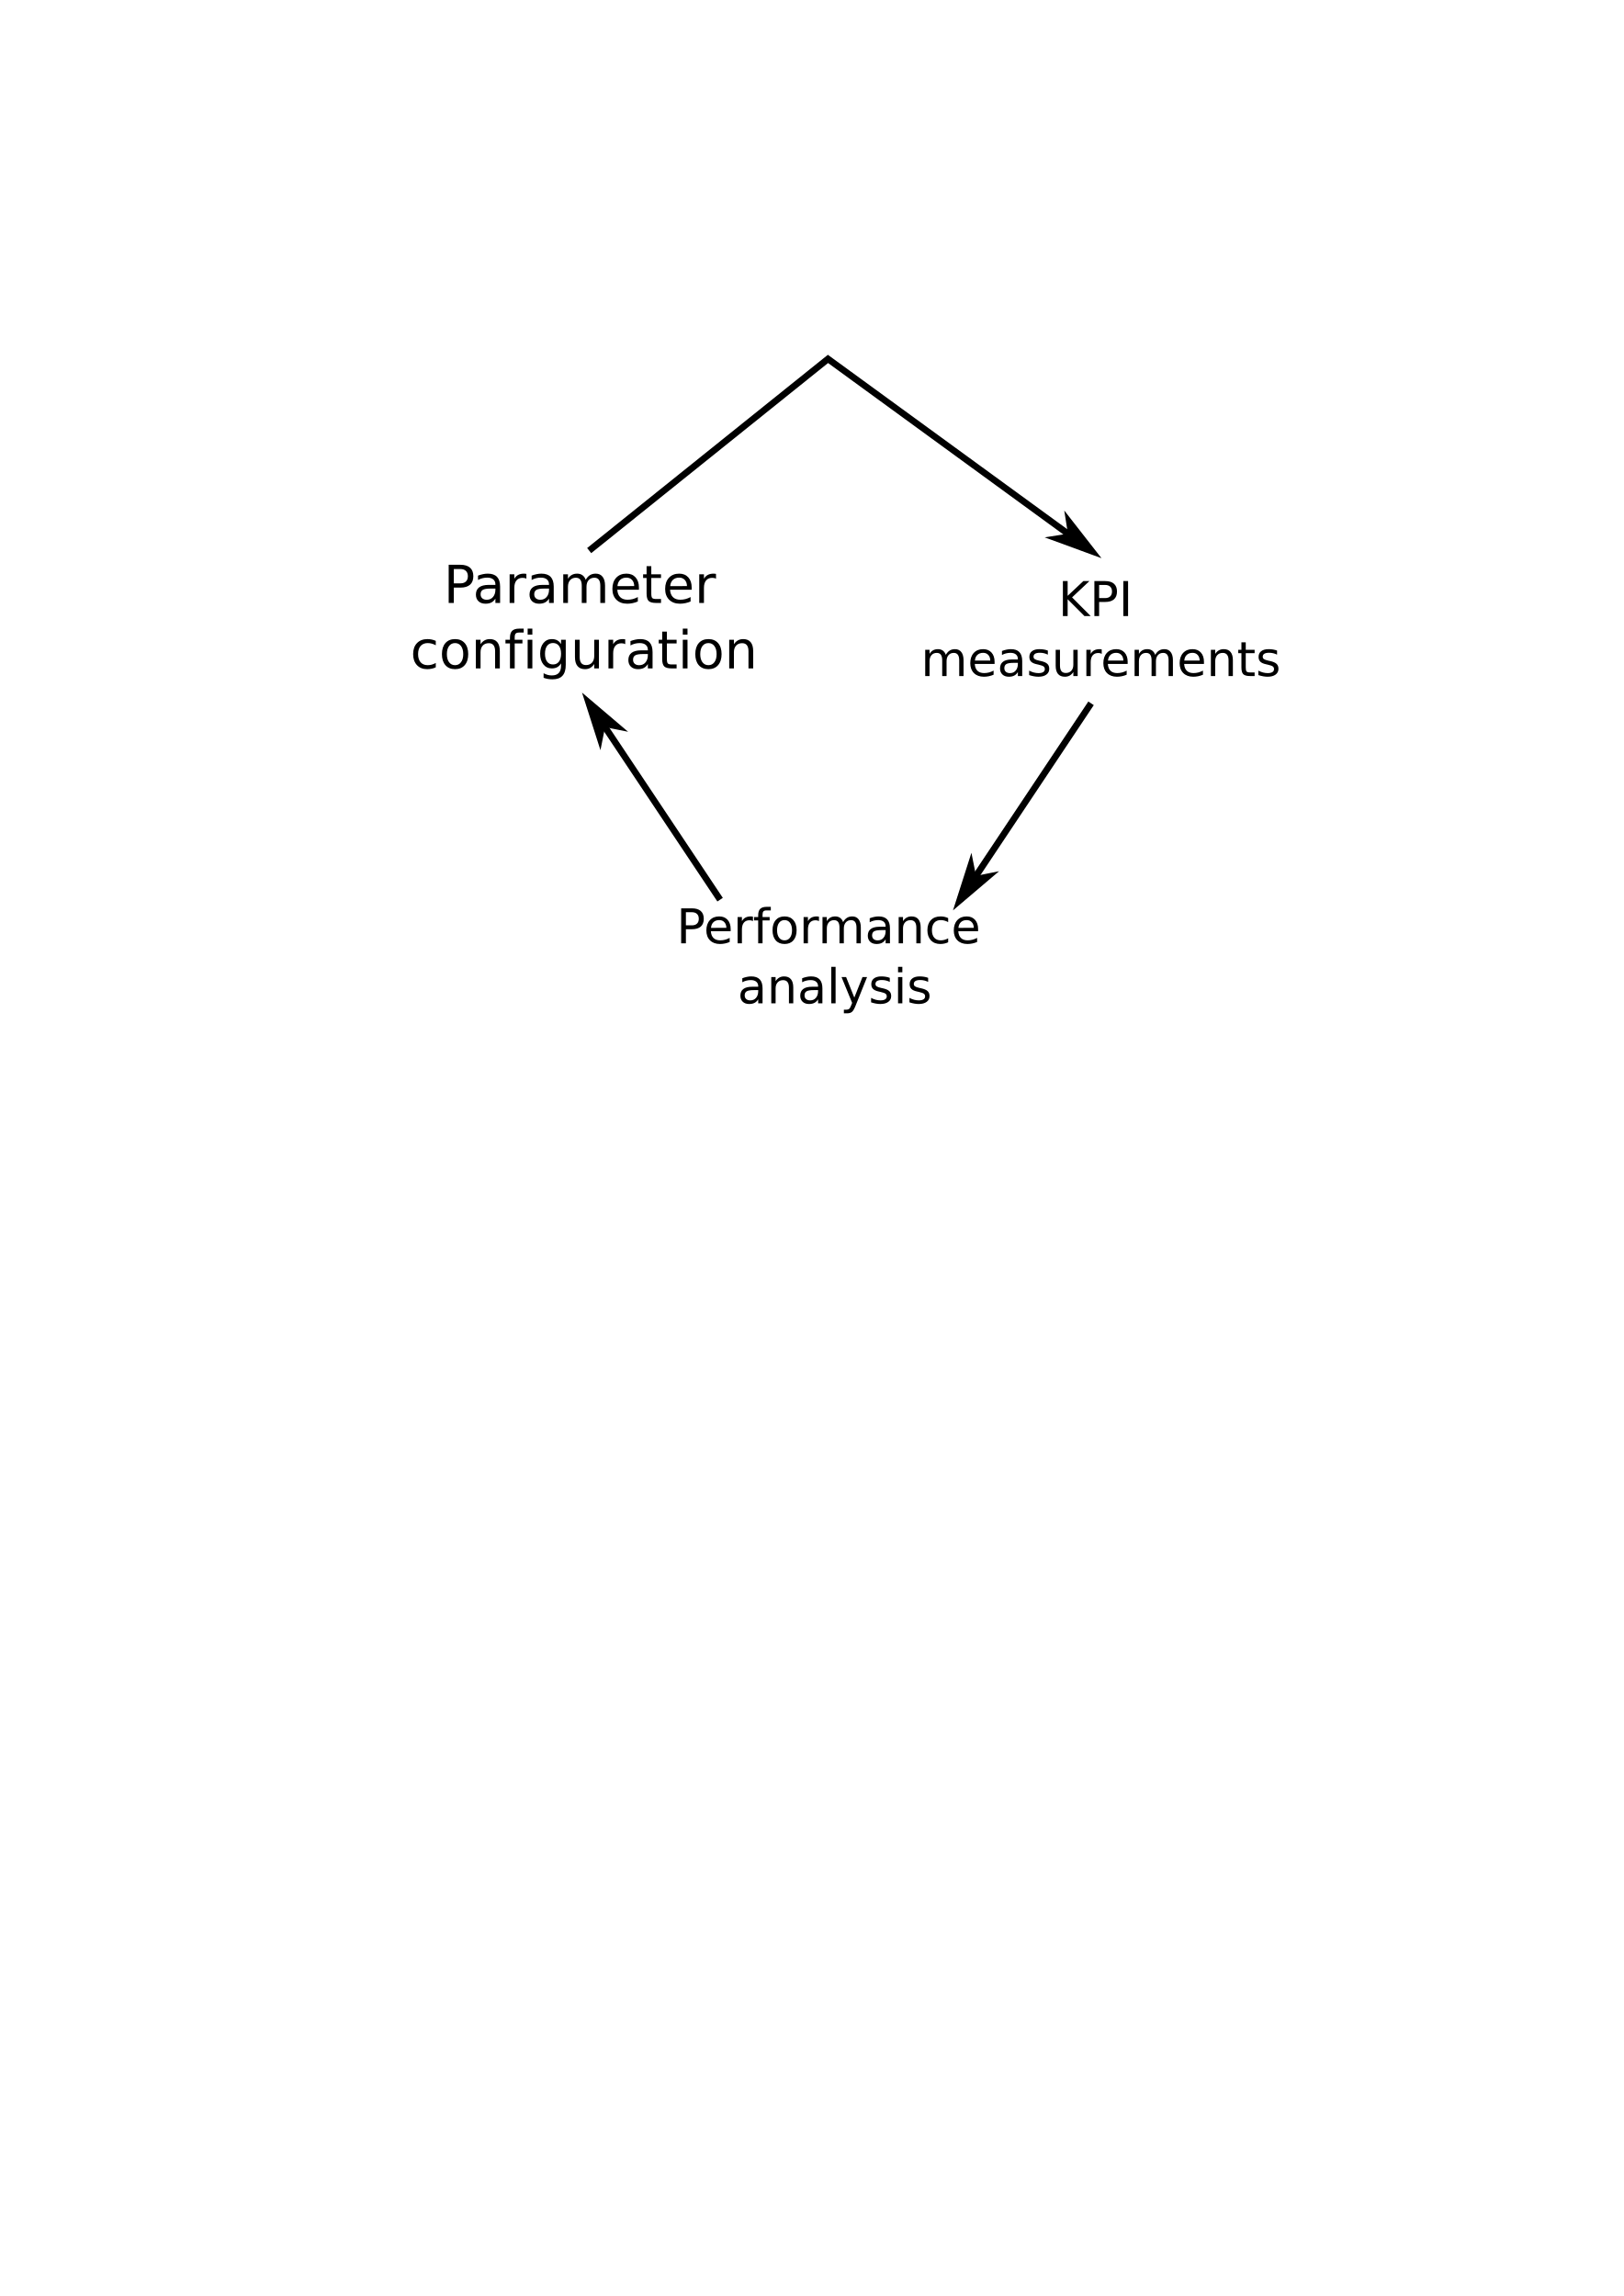
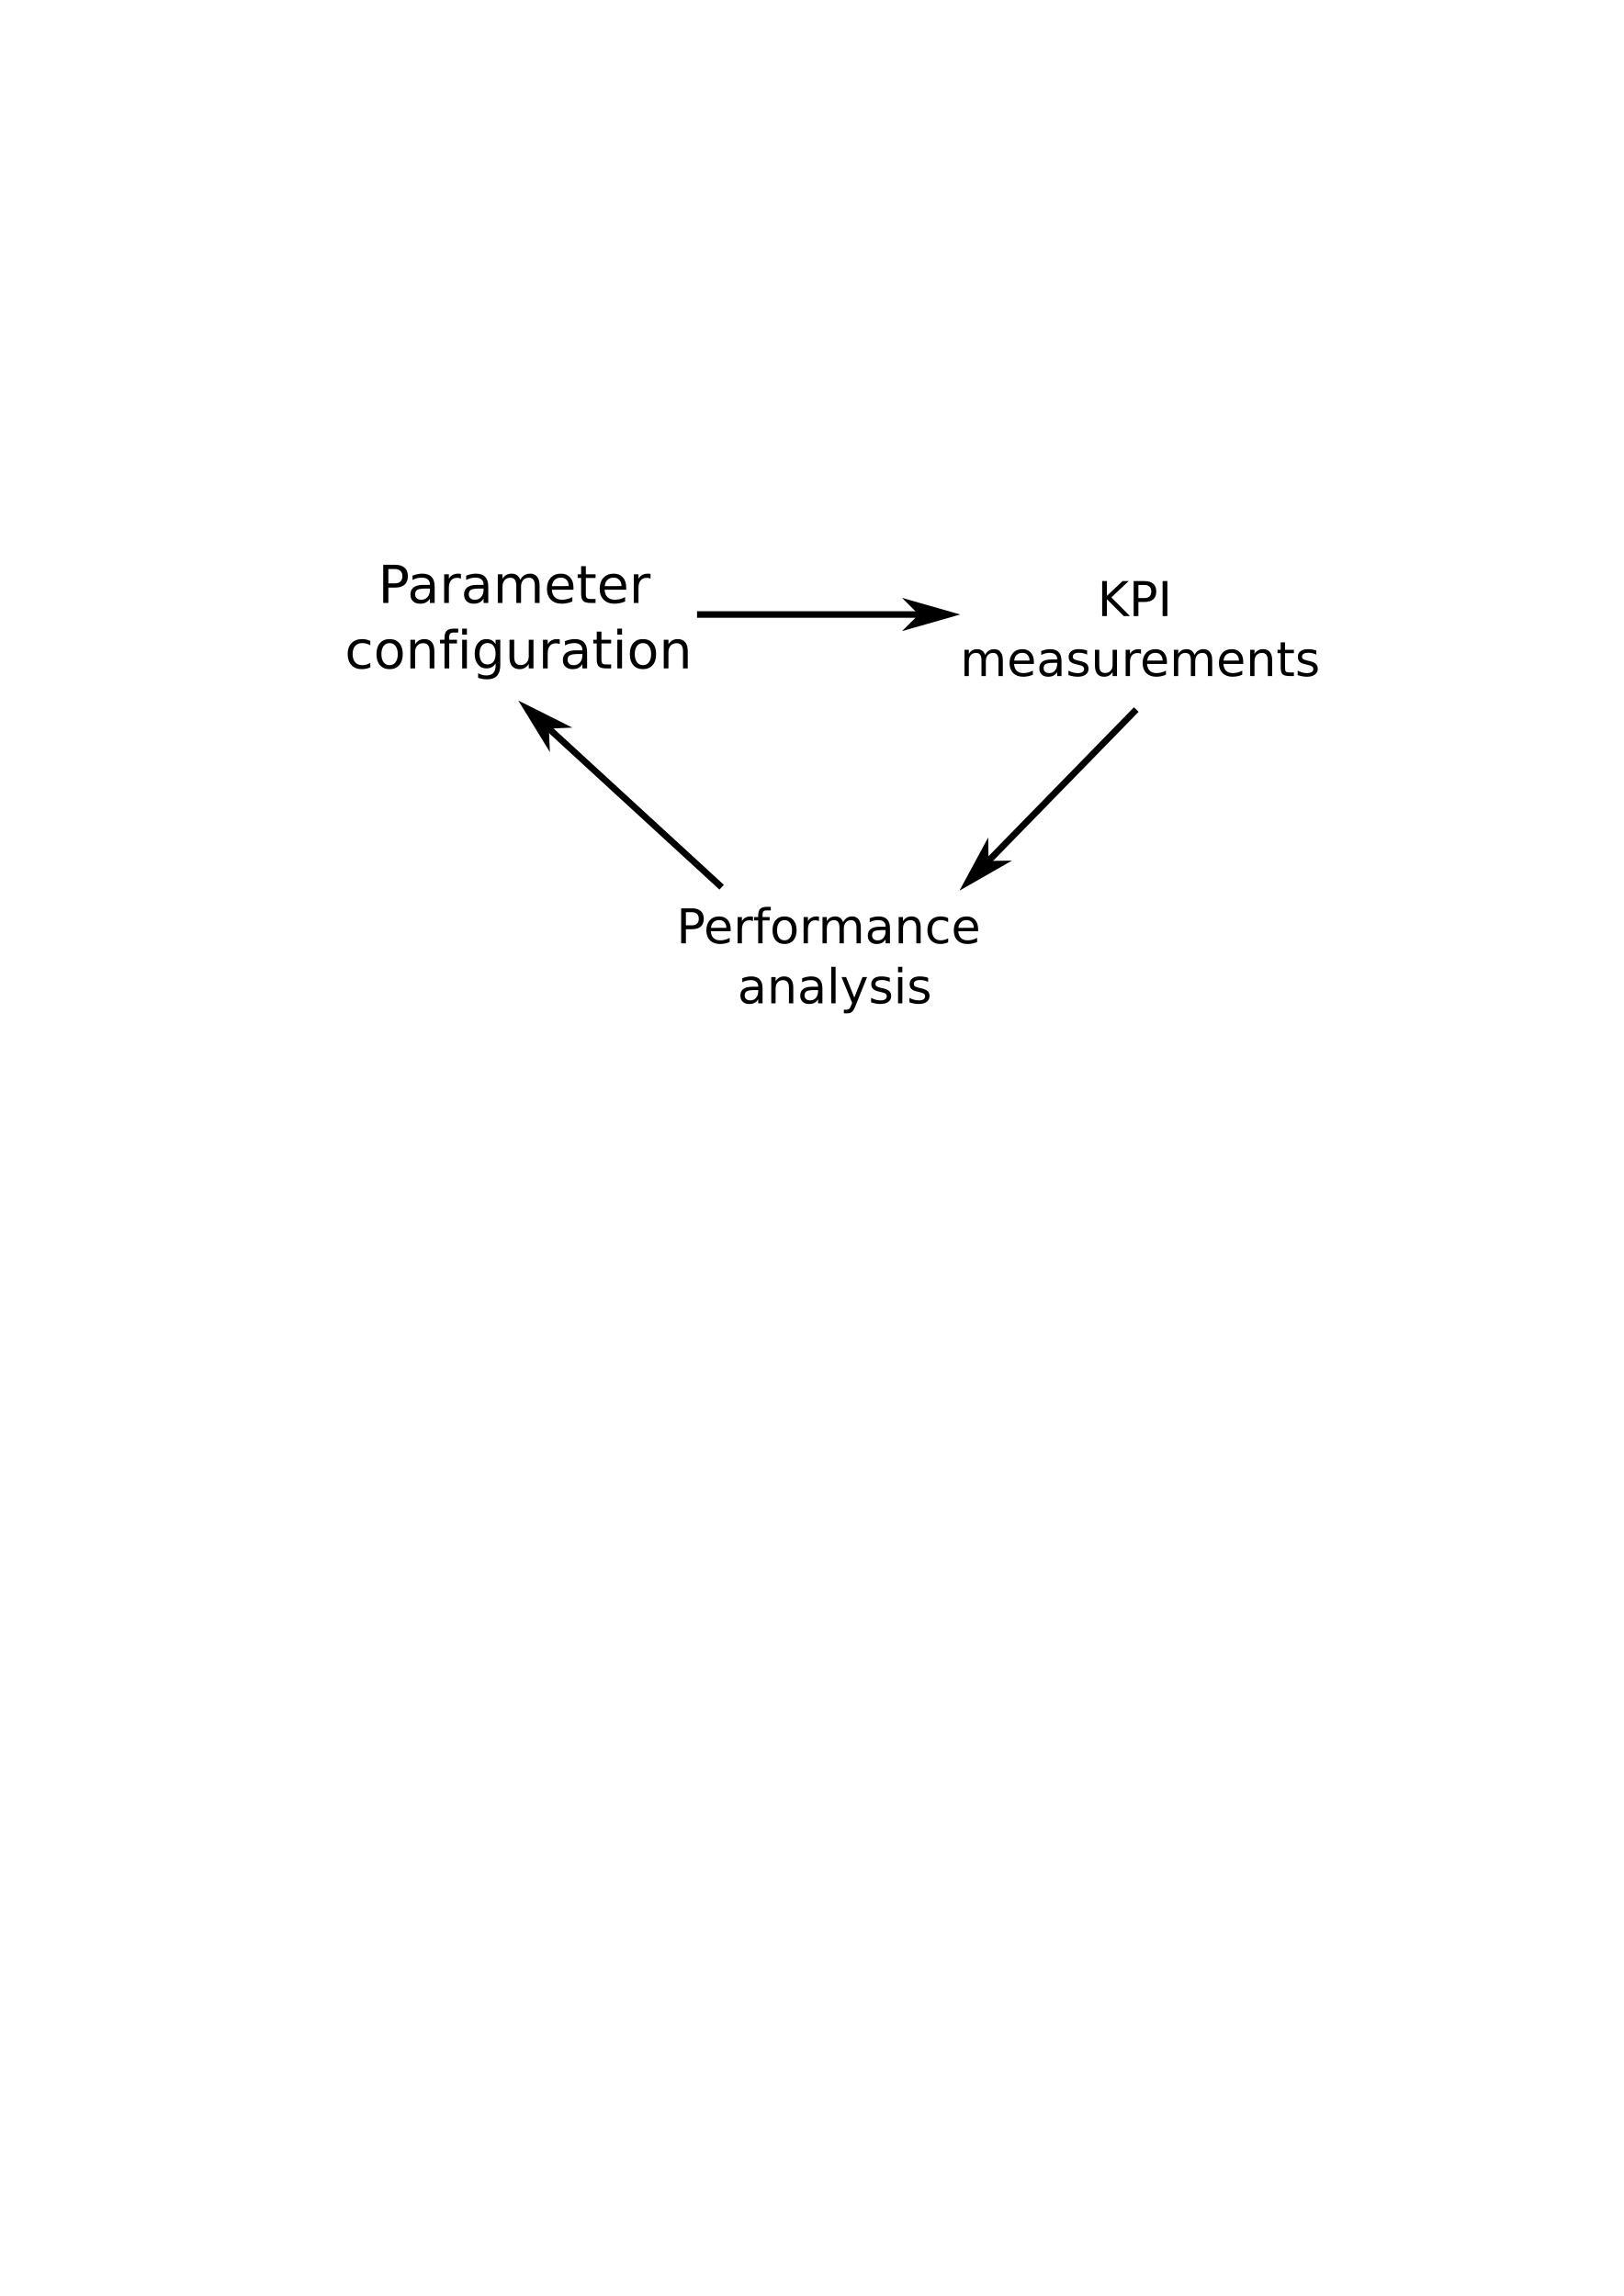
<svg xmlns="http://www.w3.org/2000/svg" xmlns:xlink="http://www.w3.org/1999/xlink" width="744.094" height="1052.362" id="svg18337" version="1.1">
  <defs id="defs18339">
    <marker orient="auto" refY="0.0" refX="0.0" id="Arrow1Mend" style="overflow:visible;">
      <path id="path4277" d="M 0.0,0.0 L 5.0,-5.0 L -12.5,0.0 L 5.0,5.0 L 0.0,0.0 z " style="fill-rule:evenodd;stroke:#000000;stroke-width:1.0pt;" transform="scale(0.4) rotate(180) translate(10,0)" />
    </marker>
    <linearGradient id="SVGID_38_" gradientUnits="userSpaceOnUse" x1="22.873" y1="652.672" x2="85.699" y2="652.672">
      <stop offset="0" style="stop-color:#58C9E5" id="stop17272" />
      <stop offset="1" style="stop-color:#3195AB" id="stop17274" />
    </linearGradient>
    <linearGradient id="SVGID_39_" gradientUnits="userSpaceOnUse" x1="183.864" y1="708.843" x2="149.23" y2="623.169">
      <stop offset="0" style="stop-color:#41BBD3" id="stop17281" />
      <stop offset="1" style="stop-color:#1D6F86" id="stop17283" />
    </linearGradient>
    <linearGradient id="SVGID_38_-7" gradientUnits="userSpaceOnUse" x1="22.873" y1="652.672" x2="85.699" y2="652.672">
      <stop offset="0" style="stop-color:#58C9E5" id="stop17272-8" />
      <stop offset="1" style="stop-color:#3195AB" id="stop17274-4" />
    </linearGradient>
    <linearGradient xlink:href="#SVGID_39_-0" id="linearGradient18223-5" gradientUnits="userSpaceOnUse" x1="183.864" y1="708.843" x2="149.23" y2="623.169" />
    <linearGradient id="SVGID_39_-0" gradientUnits="userSpaceOnUse" x1="183.864" y1="708.843" x2="149.23" y2="623.169">
      <stop offset="0" style="stop-color:#41BBD3" id="stop17281-3" />
      <stop offset="1" style="stop-color:#1D6F86" id="stop17283-6" />
    </linearGradient>
    <linearGradient id="SVGID_38_-7-6" gradientUnits="userSpaceOnUse" x1="22.873" y1="652.672" x2="85.699" y2="652.672">
      <stop offset="0" style="stop-color:#58C9E5" id="stop17272-8-8" />
      <stop offset="1" style="stop-color:#3195AB" id="stop17274-4-9" />
    </linearGradient>
    <linearGradient y2="623.169" x2="149.23" y1="708.843" x1="183.864" gradientUnits="userSpaceOnUse" id="linearGradient18432-2" xlink:href="#SVGID_39_-0-6" />
    <linearGradient id="SVGID_39_-0-6" gradientUnits="userSpaceOnUse" x1="183.864" y1="708.843" x2="149.23" y2="623.169">
      <stop offset="0" style="stop-color:#41BBD3" id="stop17281-3-6" />
      <stop offset="1" style="stop-color:#1D6F86" id="stop17283-6-4" />
    </linearGradient>
    <marker orient="auto" refY="0" refX="0" id="Arrow1Mend-6" style="overflow:visible">
      <path id="path4277-4" d="M 0,0 5,-5 -12.5,0 5,5 0,0 z" style="fill-rule:evenodd;stroke:#000000;stroke-width:1pt" transform="matrix(-0.4,0,0,-0.4,-4,0)" />
    </marker>
    <marker orient="auto" refY="0" refX="0" id="Arrow1Mend-4" style="overflow:visible">
      <path id="path4277-6" d="M 0,0 5,-5 -12.5,0 5,5 0,0 z" style="fill-rule:evenodd;stroke:#000000;stroke-width:1pt" transform="matrix(-0.4,0,0,-0.4,-4,0)" />
    </marker>
    <marker orient="auto" refY="0" refX="0" id="Arrow1Mend-0" style="overflow:visible">
      <path id="path4277-42" d="M 0,0 5,-5 -12.5,0 5,5 0,0 z" style="fill-rule:evenodd;stroke:#000000;stroke-width:1pt" transform="matrix(-0.4,0,0,-0.4,-4,0)" />
    </marker>
    <marker orient="auto" refY="0" refX="0" id="Arrow1Mend-2" style="overflow:visible">
      <path id="path4277-3" d="M 0,0 5,-5 -12.5,0 5,5 0,0 z" style="fill-rule:evenodd;stroke:#000000;stroke-width:1pt" transform="matrix(-0.4,0,0,-0.4,-4,0)" />
    </marker>
  </defs>
  <g id="layer1">
-     <text xml:space="preserve" style="font-size:30px;font-style:normal;font-weight:normal;fill:#000000;fill-opacity:1;stroke:none;font-family:Bitstream Vera Sans" x="422" y="282.362" id="text18394">
-       <tspan x="422" y="282.362" id="tspan18398" style="font-size:22px">         KPI</tspan>
-       <tspan x="422" y="309.862" id="tspan18673" style="font-size:22px">measurements</tspan>
+     <text xml:space="preserve" style="font-size:30px;font-style:normal;font-weight:normal;fill:#000000;fill-opacity:1;stroke:none;font-family:Bitstream Vera Sans" x="440" y="282.362" id="text18394">
+       <tspan x="440" y="282.362" id="tspan18398" style="font-size:22px">         KPI</tspan>
+       <tspan x="440" y="309.862" id="tspan18673" style="font-size:22px">measurements</tspan>
    </text>
    <text xml:space="preserve" style="font-size:30px;font-style:normal;font-weight:normal;fill:#000000;fill-opacity:1;stroke:none;font-family:Bitstream Vera Sans" x="310" y="432.362" id="text18394-4">
      <tspan id="tspan18396-9" x="310" y="432.362" style="font-size:22px">Performance</tspan>
      <tspan x="310" y="459.862" id="tspan18398-2" style="font-size:22px">    analysis</tspan>
    </text>
-     <text xml:space="preserve" style="font-size:30px;font-style:normal;font-weight:normal;fill:#000000;fill-opacity:1;stroke:none;font-family:Bitstream Vera Sans" x="188" y="276.362" id="text18394-4-6">
-       <tspan id="tspan18396-9-1" x="188" y="276.362" style="font-size:24px">  Parameter</tspan>
-       <tspan x="188" y="306.362" id="tspan18398-2-0" style="font-size:24px">configuration</tspan>
+     <text xml:space="preserve" style="font-size:30px;font-style:normal;font-weight:normal;fill:#000000;fill-opacity:1;stroke:none;font-family:Bitstream Vera Sans" x="158" y="276.362" id="text18394-4-6">
+       <tspan id="tspan18396-9-1" x="158" y="276.362" style="font-size:24px">  Parameter</tspan>
+       <tspan x="158" y="306.362" id="tspan18398-2-0" style="font-size:24px">configuration</tspan>
    </text>
-     <path style="fill:none;stroke:#000000;stroke-width:3;stroke-linecap:butt;stroke-linejoin:miter;stroke-miterlimit:4;stroke-opacity:1;stroke-dasharray:none;marker-end:url(#Arrow1Mend)" d="M 270,252.362 379.429,164.505 500,252.362" id="path3494" />
-     <path style="fill:none;stroke:#000000;stroke-width:3;stroke-linecap:butt;stroke-linejoin:miter;stroke-miterlimit:4;stroke-opacity:1;stroke-dasharray:none;marker-end:url(#Arrow1Mend)" d="m 500,322.362 -60,90" id="path3494-8" />
-     <path style="fill:none;stroke:#000000;stroke-width:3;stroke-linecap:butt;stroke-linejoin:miter;stroke-miterlimit:4;stroke-opacity:1;stroke-dasharray:none;marker-end:url(#Arrow1Mend)" d="m 330,412.362 -60,-90" id="path3494-8-1" />
+     <path style="fill:none;stroke:#000000;stroke-width:3;stroke-linecap:butt;stroke-linejoin:miter;stroke-miterlimit:4;stroke-opacity:1;stroke-dasharray:none;marker-end:url(#Arrow1Mend)" d="m 319.429,281.648 c 79.791,0 49.869,0 114.699,0" id="path3494" />
+     <path style="fill:none;stroke:#000000;stroke-width:3;stroke-linecap:butt;stroke-linejoin:miter;stroke-miterlimit:4;stroke-opacity:1;stroke-dasharray:none;marker-end:url(#Arrow1Mend)" d="m 520.714,325.219 -76.888,78.767" id="path3494-8" />
+     <path style="fill:none;stroke:#000000;stroke-width:3;stroke-linecap:butt;stroke-linejoin:miter;stroke-miterlimit:4;stroke-opacity:1;stroke-dasharray:none;marker-end:url(#Arrow1Mend)" d="M 330.714,406.648 241.868,325.077" id="path3494-8-1" />
  </g>
</svg>
